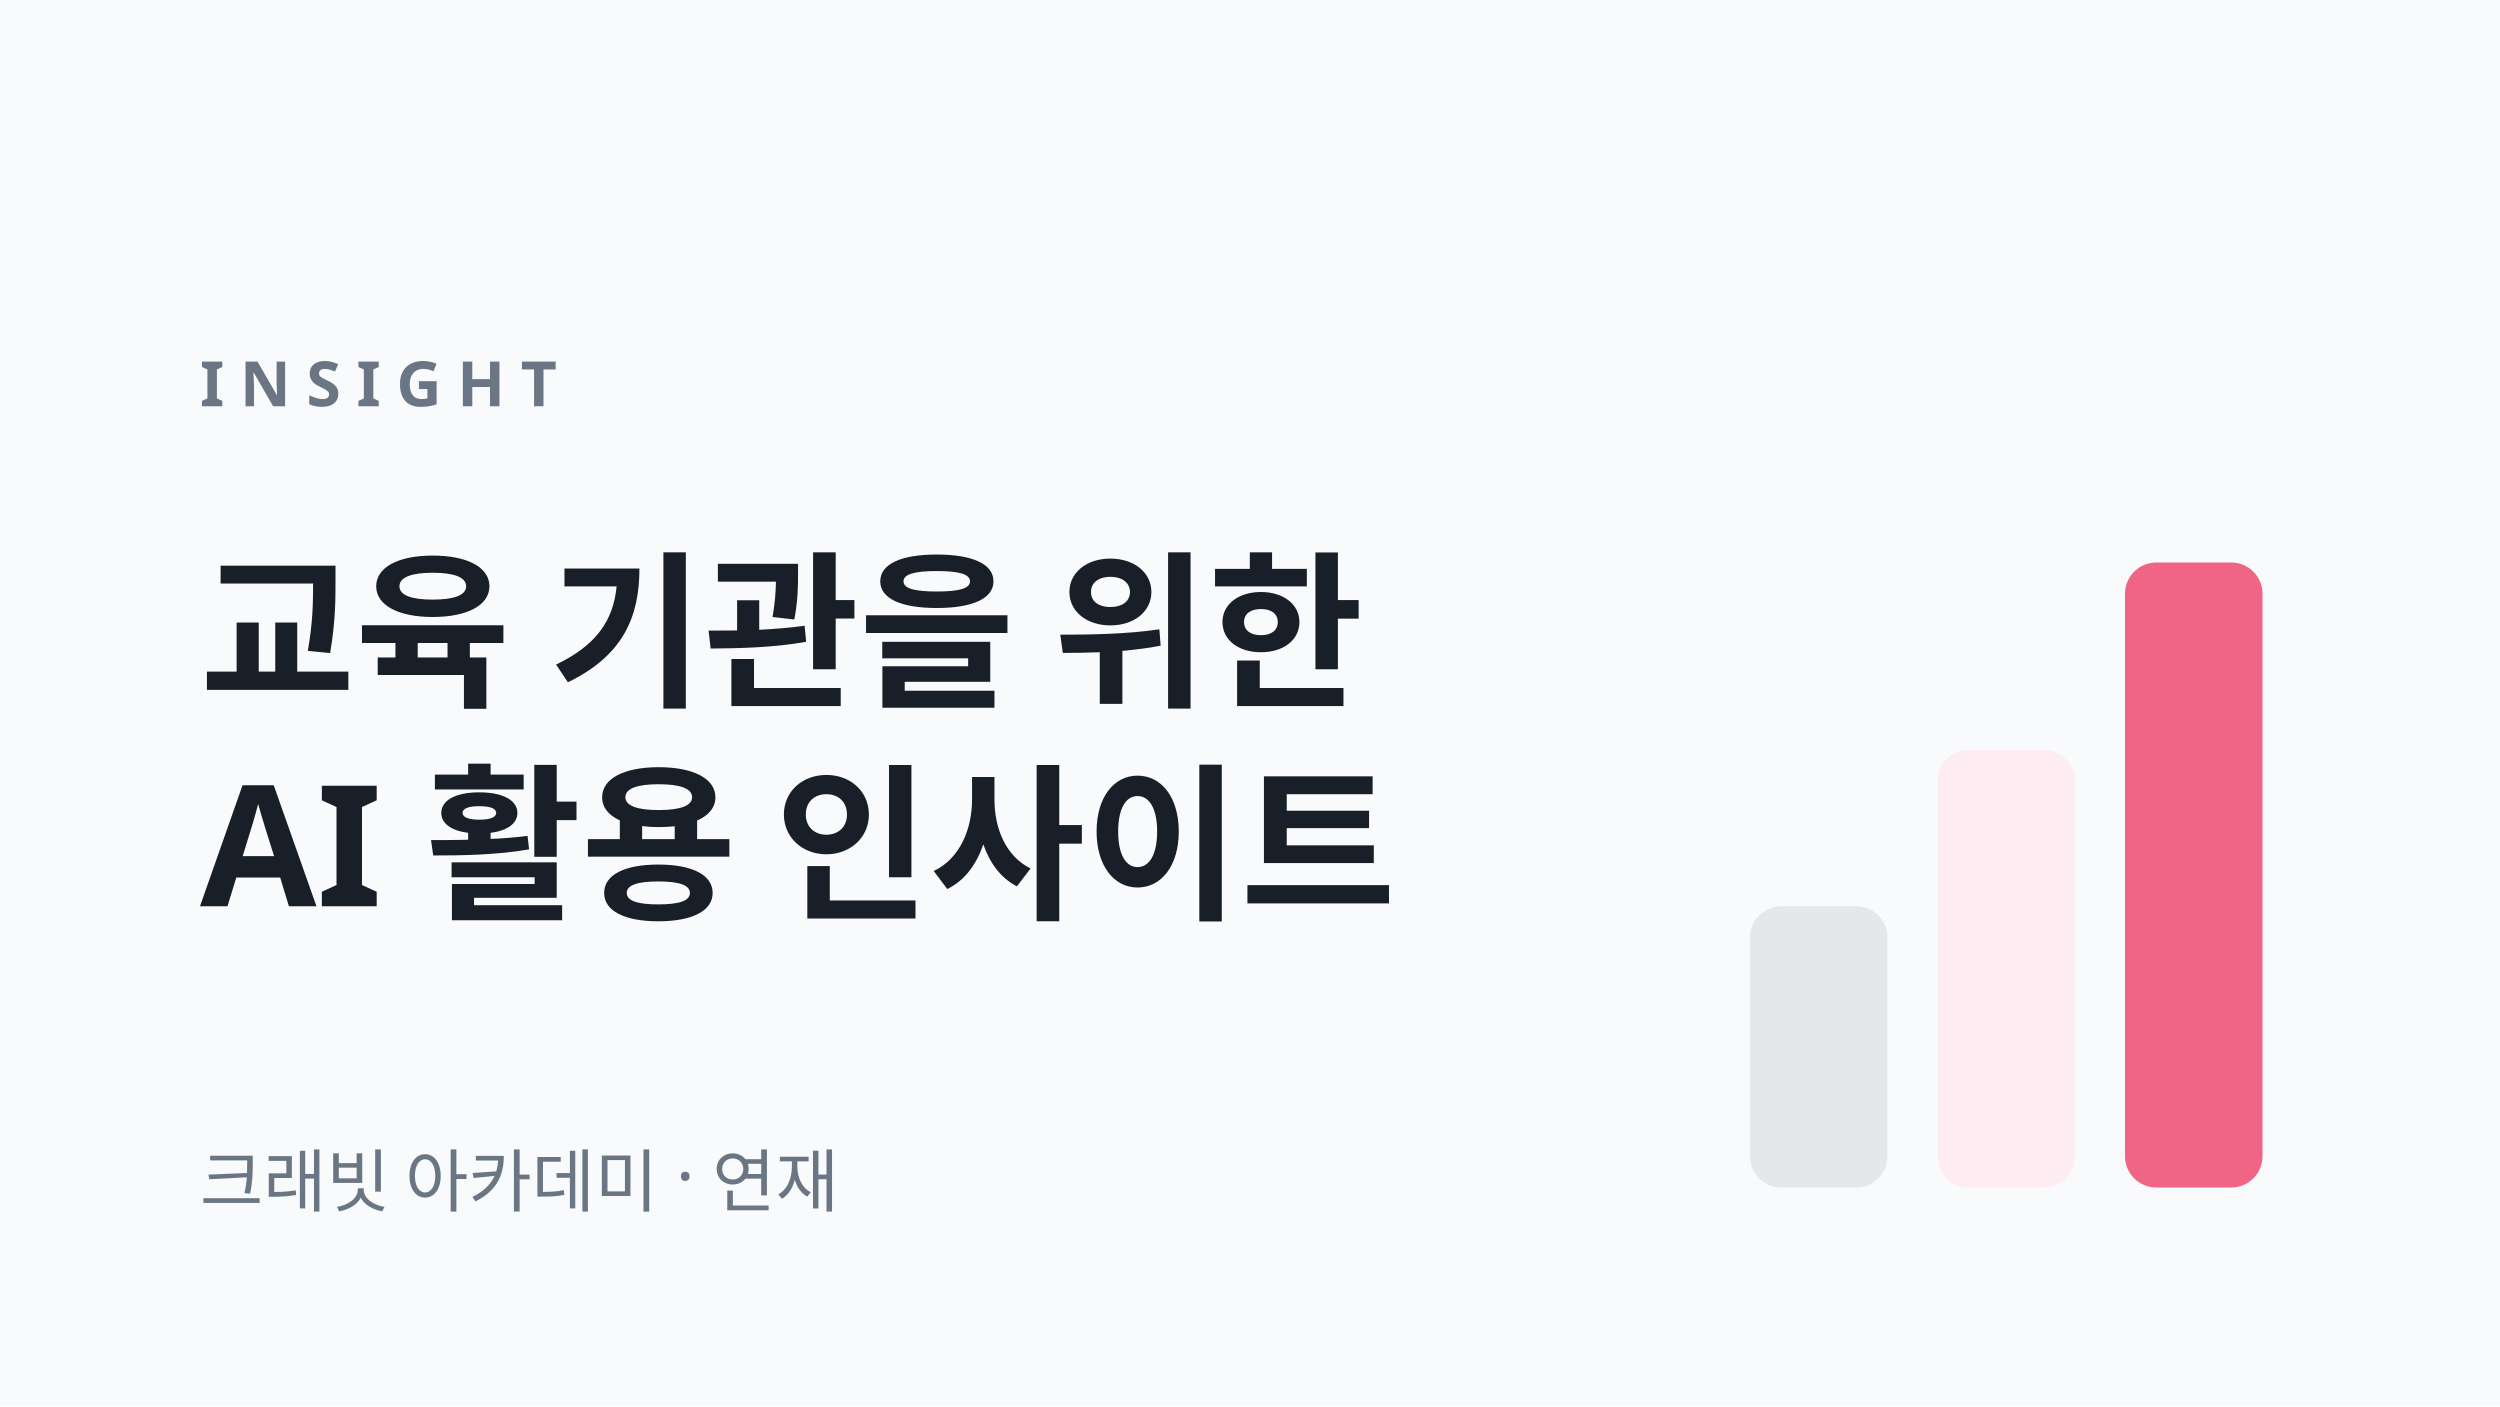
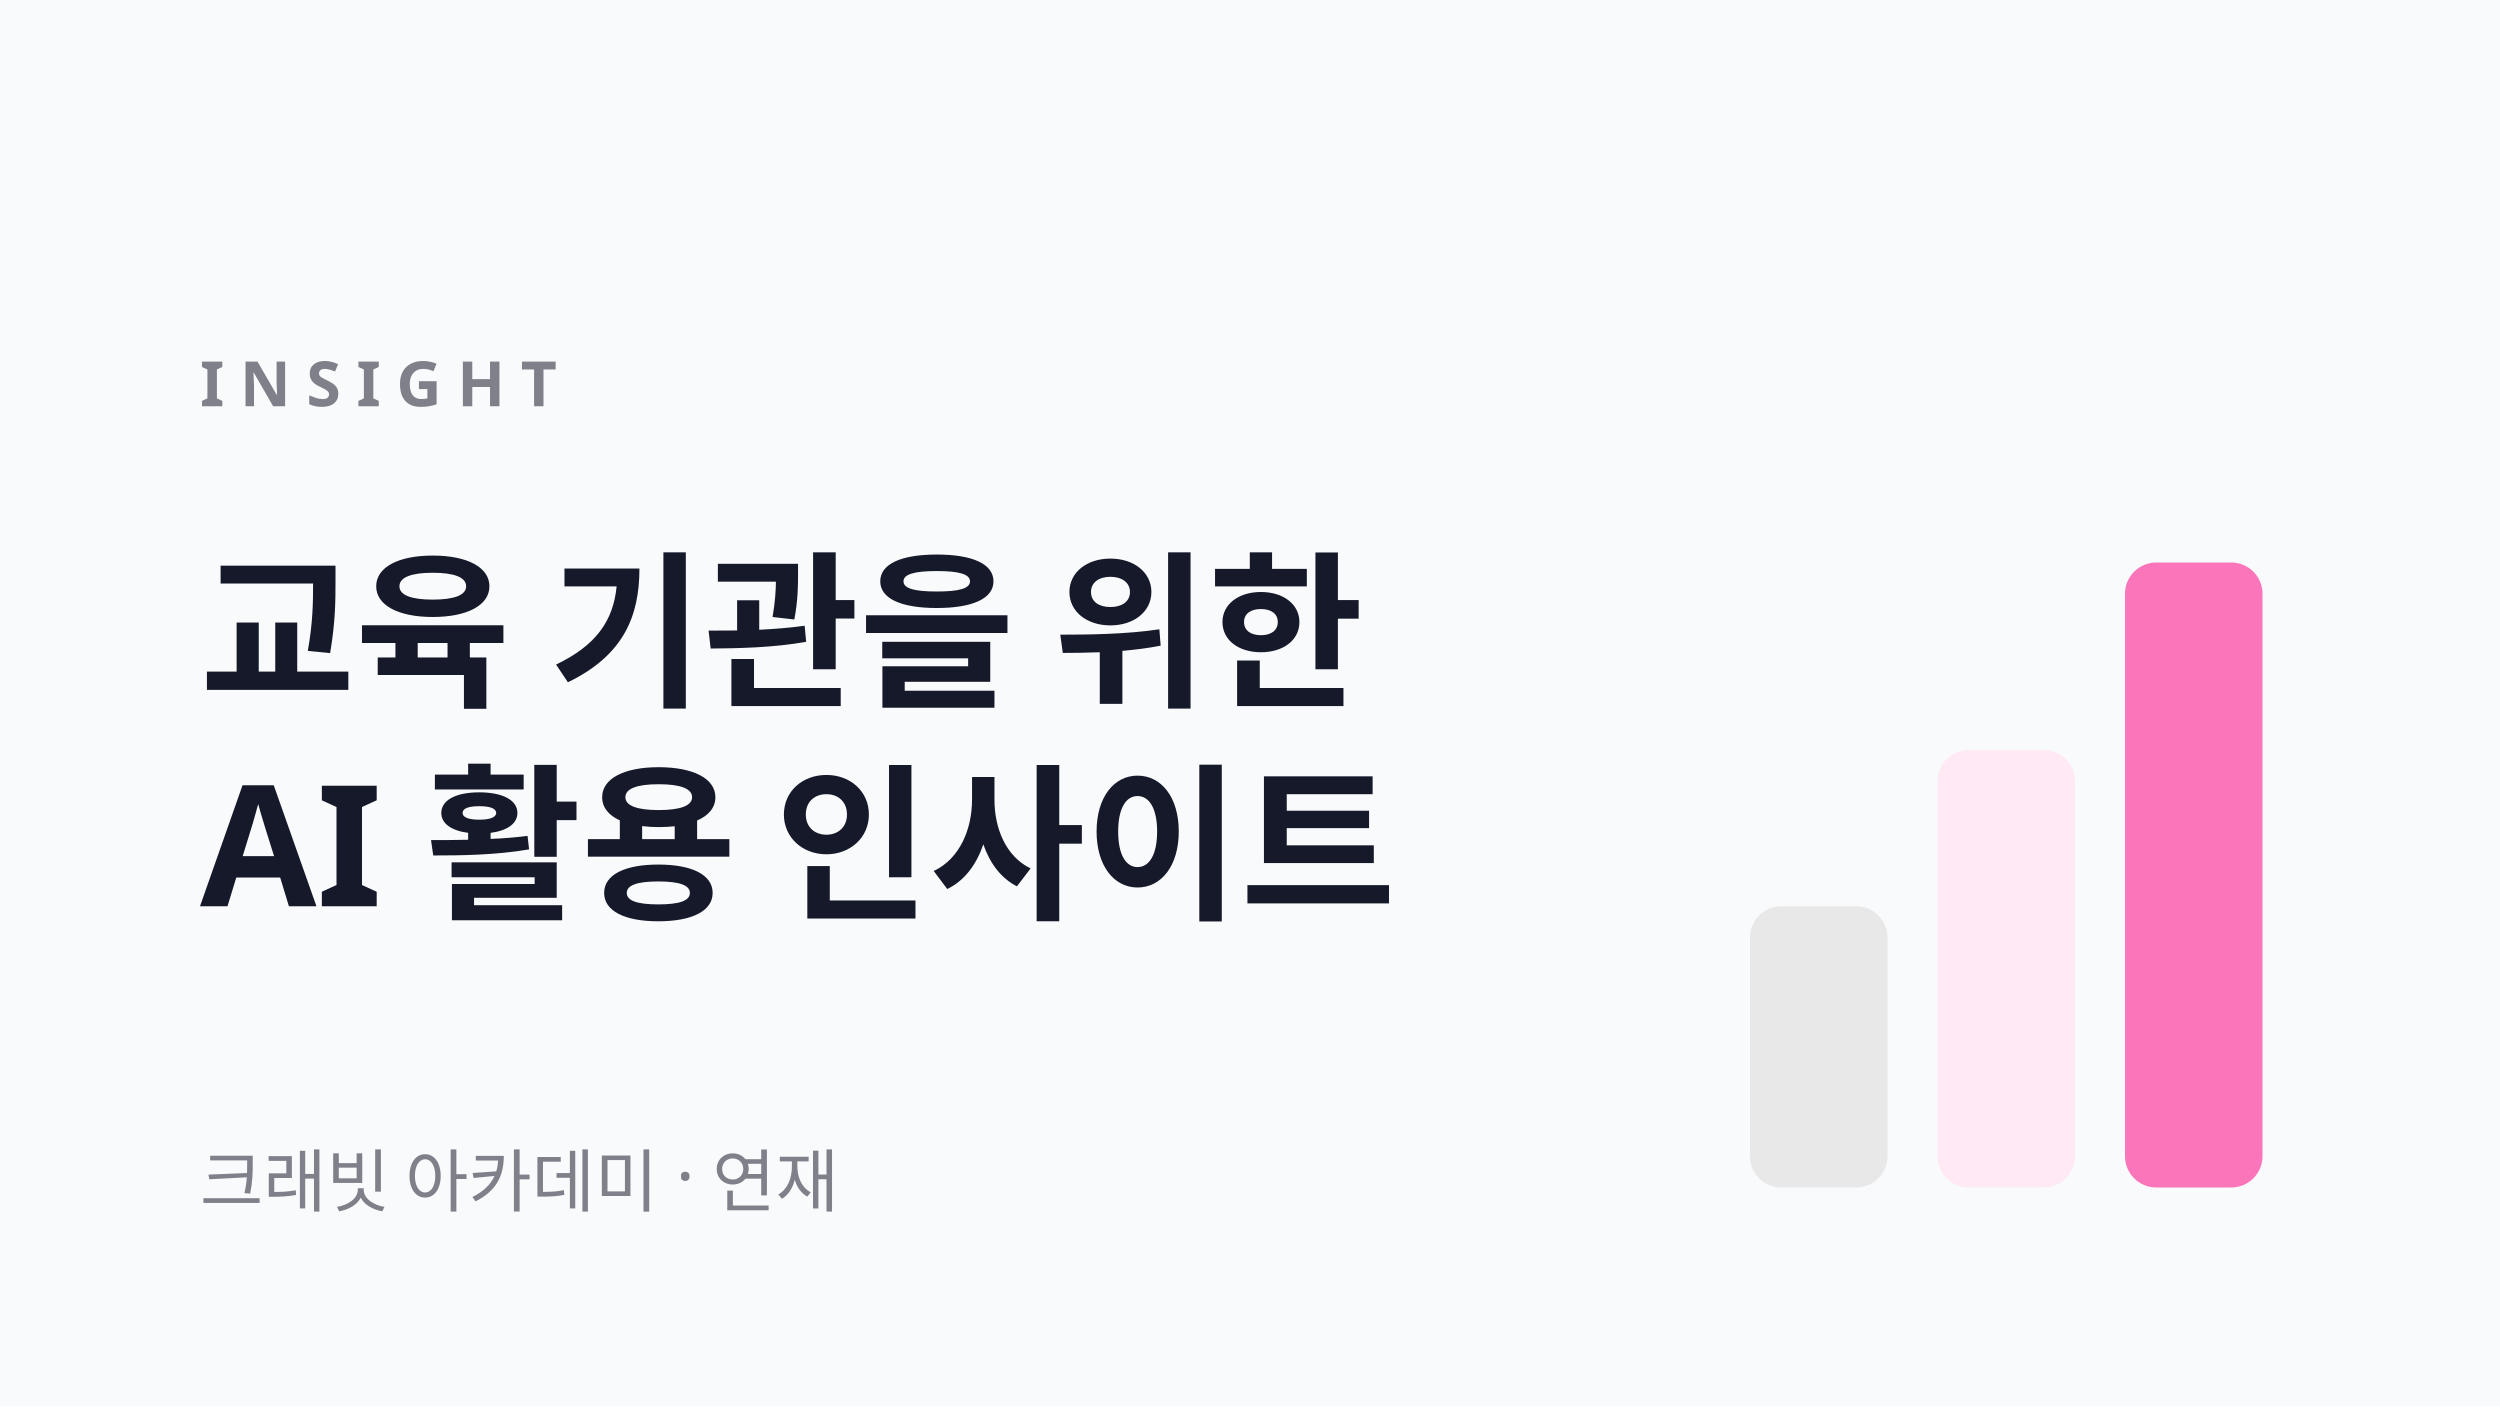
<svg xmlns="http://www.w3.org/2000/svg" viewBox="0 0 800 450" font-family="Pretendard, 'Apple SD Gothic Neo', 'Noto Sans KR', sans-serif">
-   <rect width="800" height="450" fill="#F9FAFB" />
-   <rect x="560" y="290" width="44" height="90" rx="10" fill="#E5E8EB" />
-   <rect x="620" y="240" width="44" height="140" rx="10" fill="#FDECF1" />
-   <rect x="680" y="180" width="44" height="200" rx="10" fill="#F06485" />
-   <text x="64" y="130" font-size="20" letter-spacing="5" fill="#6B7684" font-weight="600">INSIGHT</text>
-   <text x="64" y="222" font-size="54" fill="#191F28" font-weight="700">교육 기관을 위한</text>
-   <text x="64" y="290" font-size="54" fill="#191F28" font-weight="700">AI 활용 인사이트</text>
-   <text x="64" y="386" font-size="22" fill="#6B7684" font-weight="500">크래빗 아카데미 · 연재</text>
+   <rect width="800" height="450" fill="#F9FAFC" />
+   <rect x="560" y="290" width="44" height="90" rx="10" fill="#E8E8E8" />
+   <rect x="620" y="240" width="44" height="140" rx="10" fill="#FEE9F4" />
+   <rect x="680" y="180" width="44" height="200" rx="10" fill="#FB75BB" />
+   <text x="64" y="130" font-size="20" letter-spacing="5" fill="#7F808A" font-weight="600">INSIGHT</text>
+   <text x="64" y="222" font-size="54" fill="#16192A" font-weight="700">교육 기관을 위한</text>
+   <text x="64" y="290" font-size="54" fill="#16192A" font-weight="700">AI 활용 인사이트</text>
+   <text x="64" y="386" font-size="22" fill="#7F808A" font-weight="500">크래빗 아카데미 · 연재</text>
</svg>
